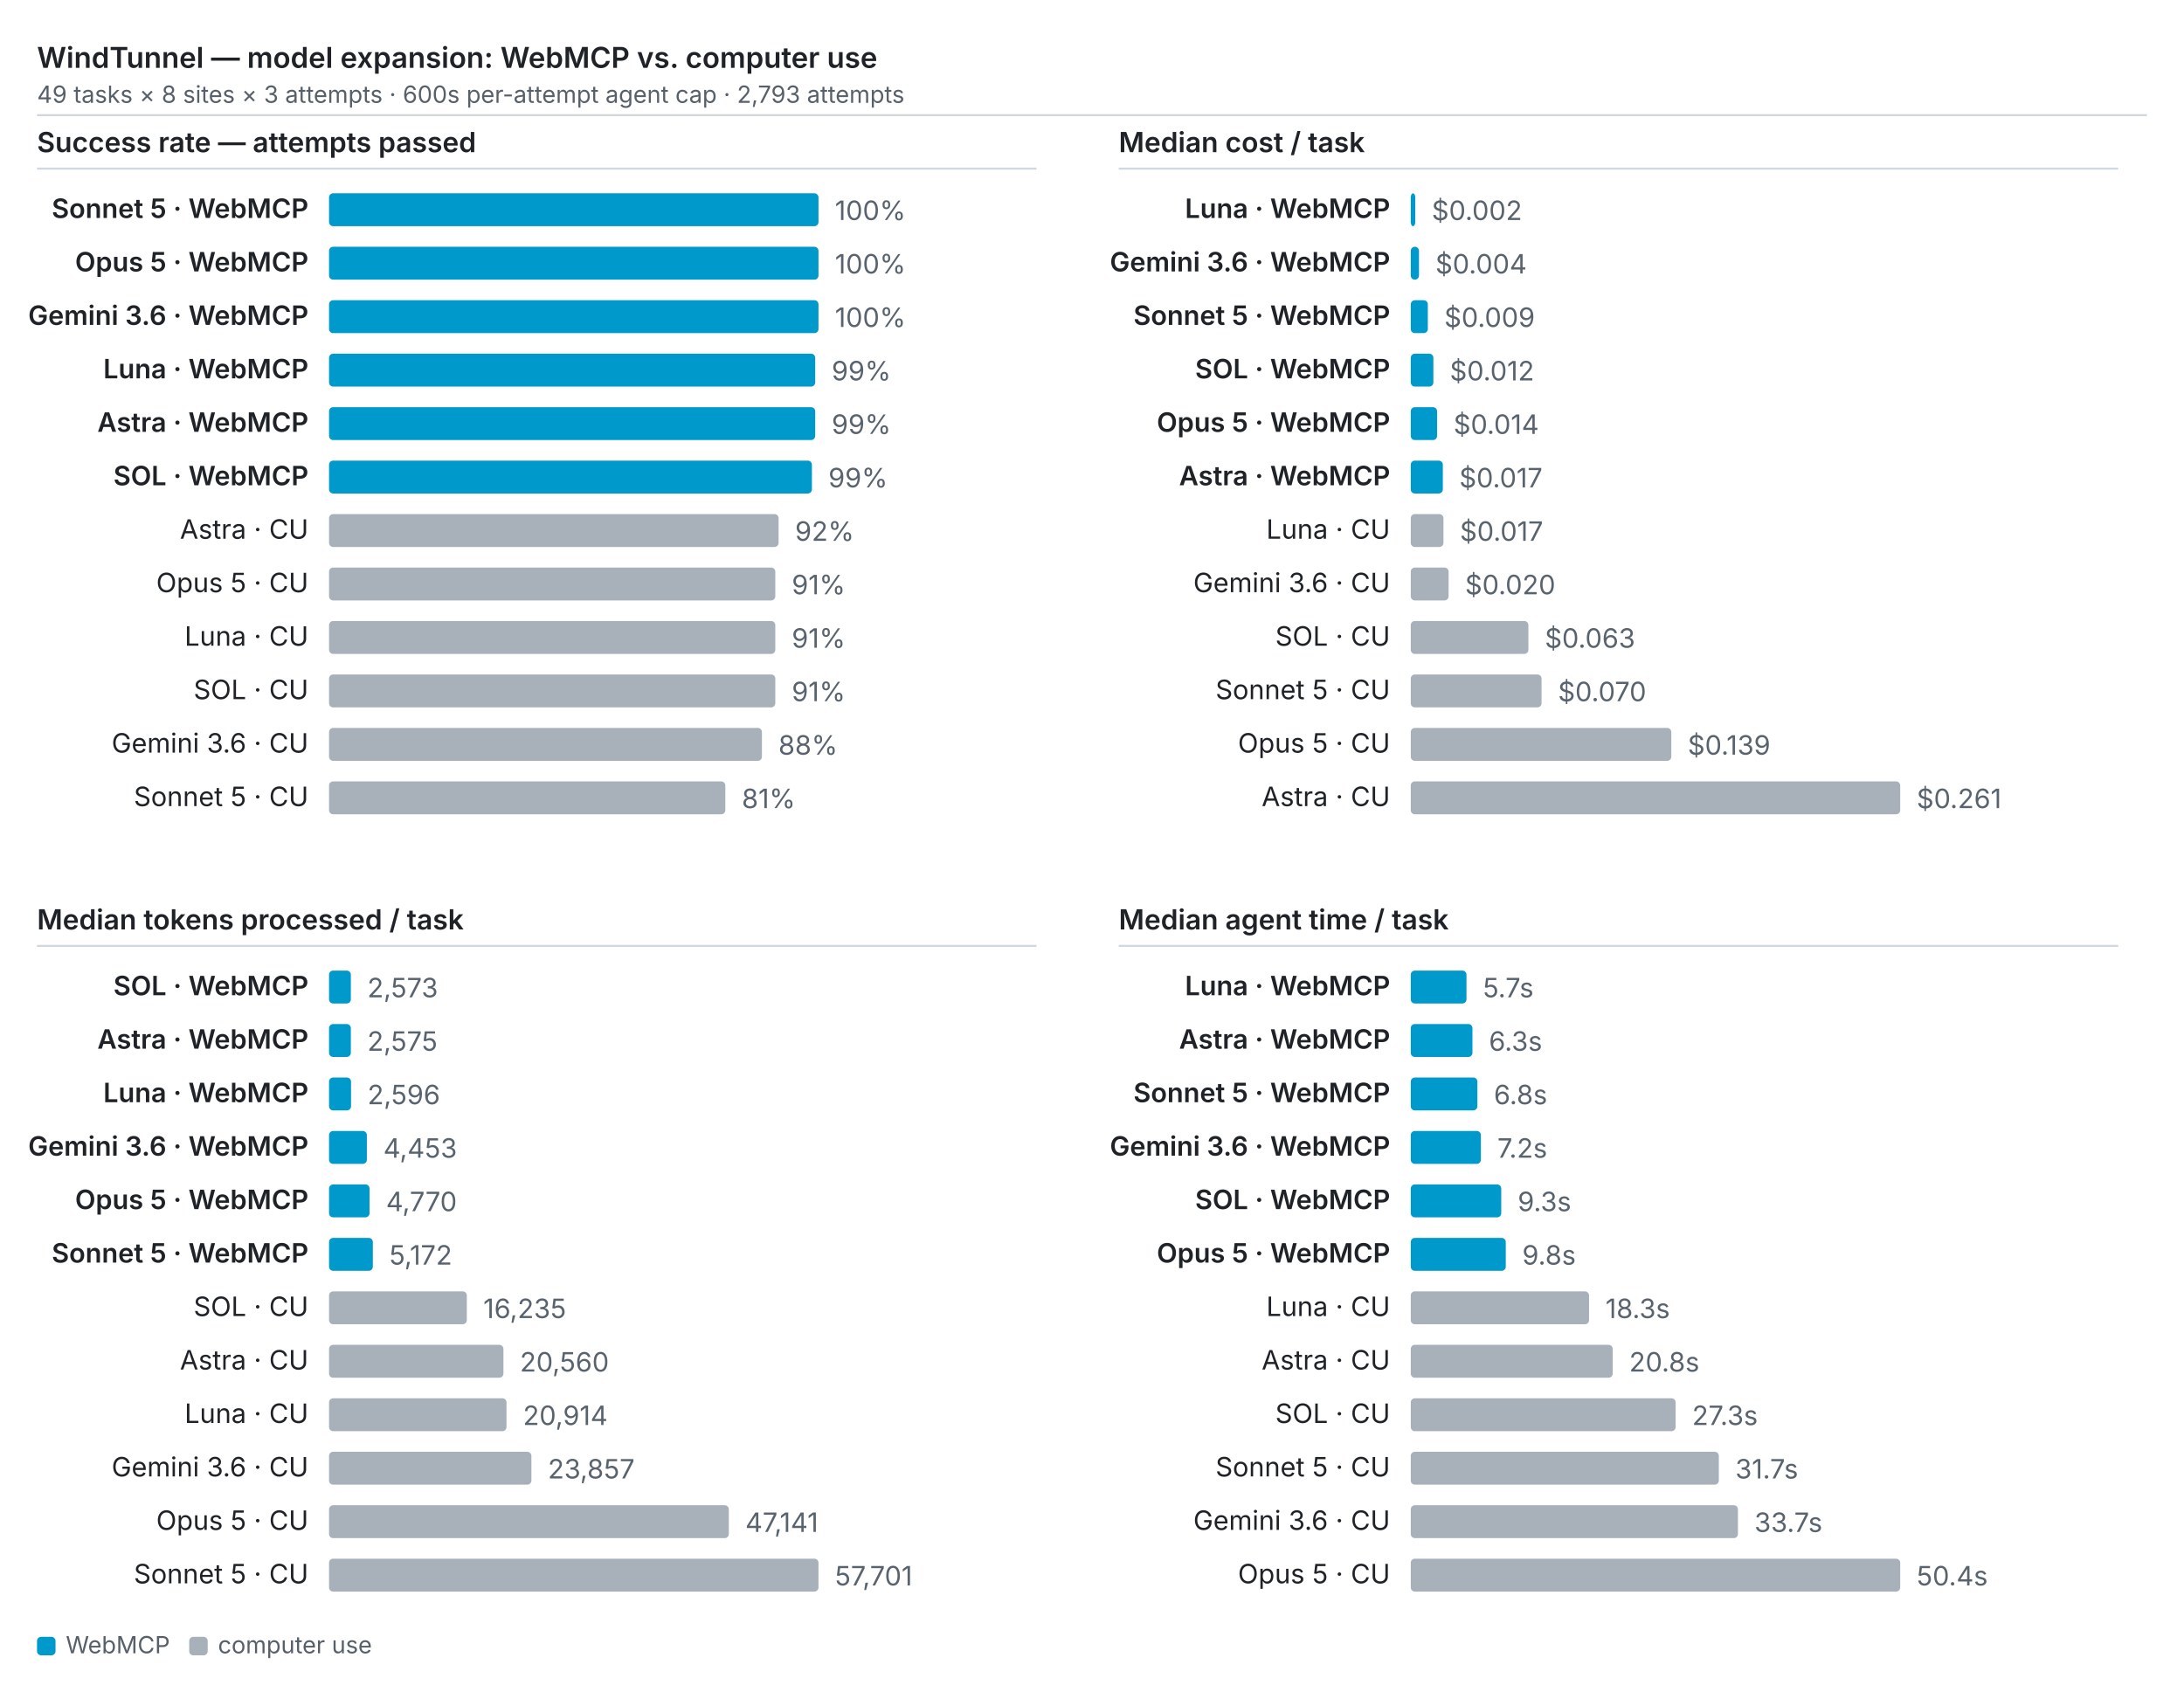
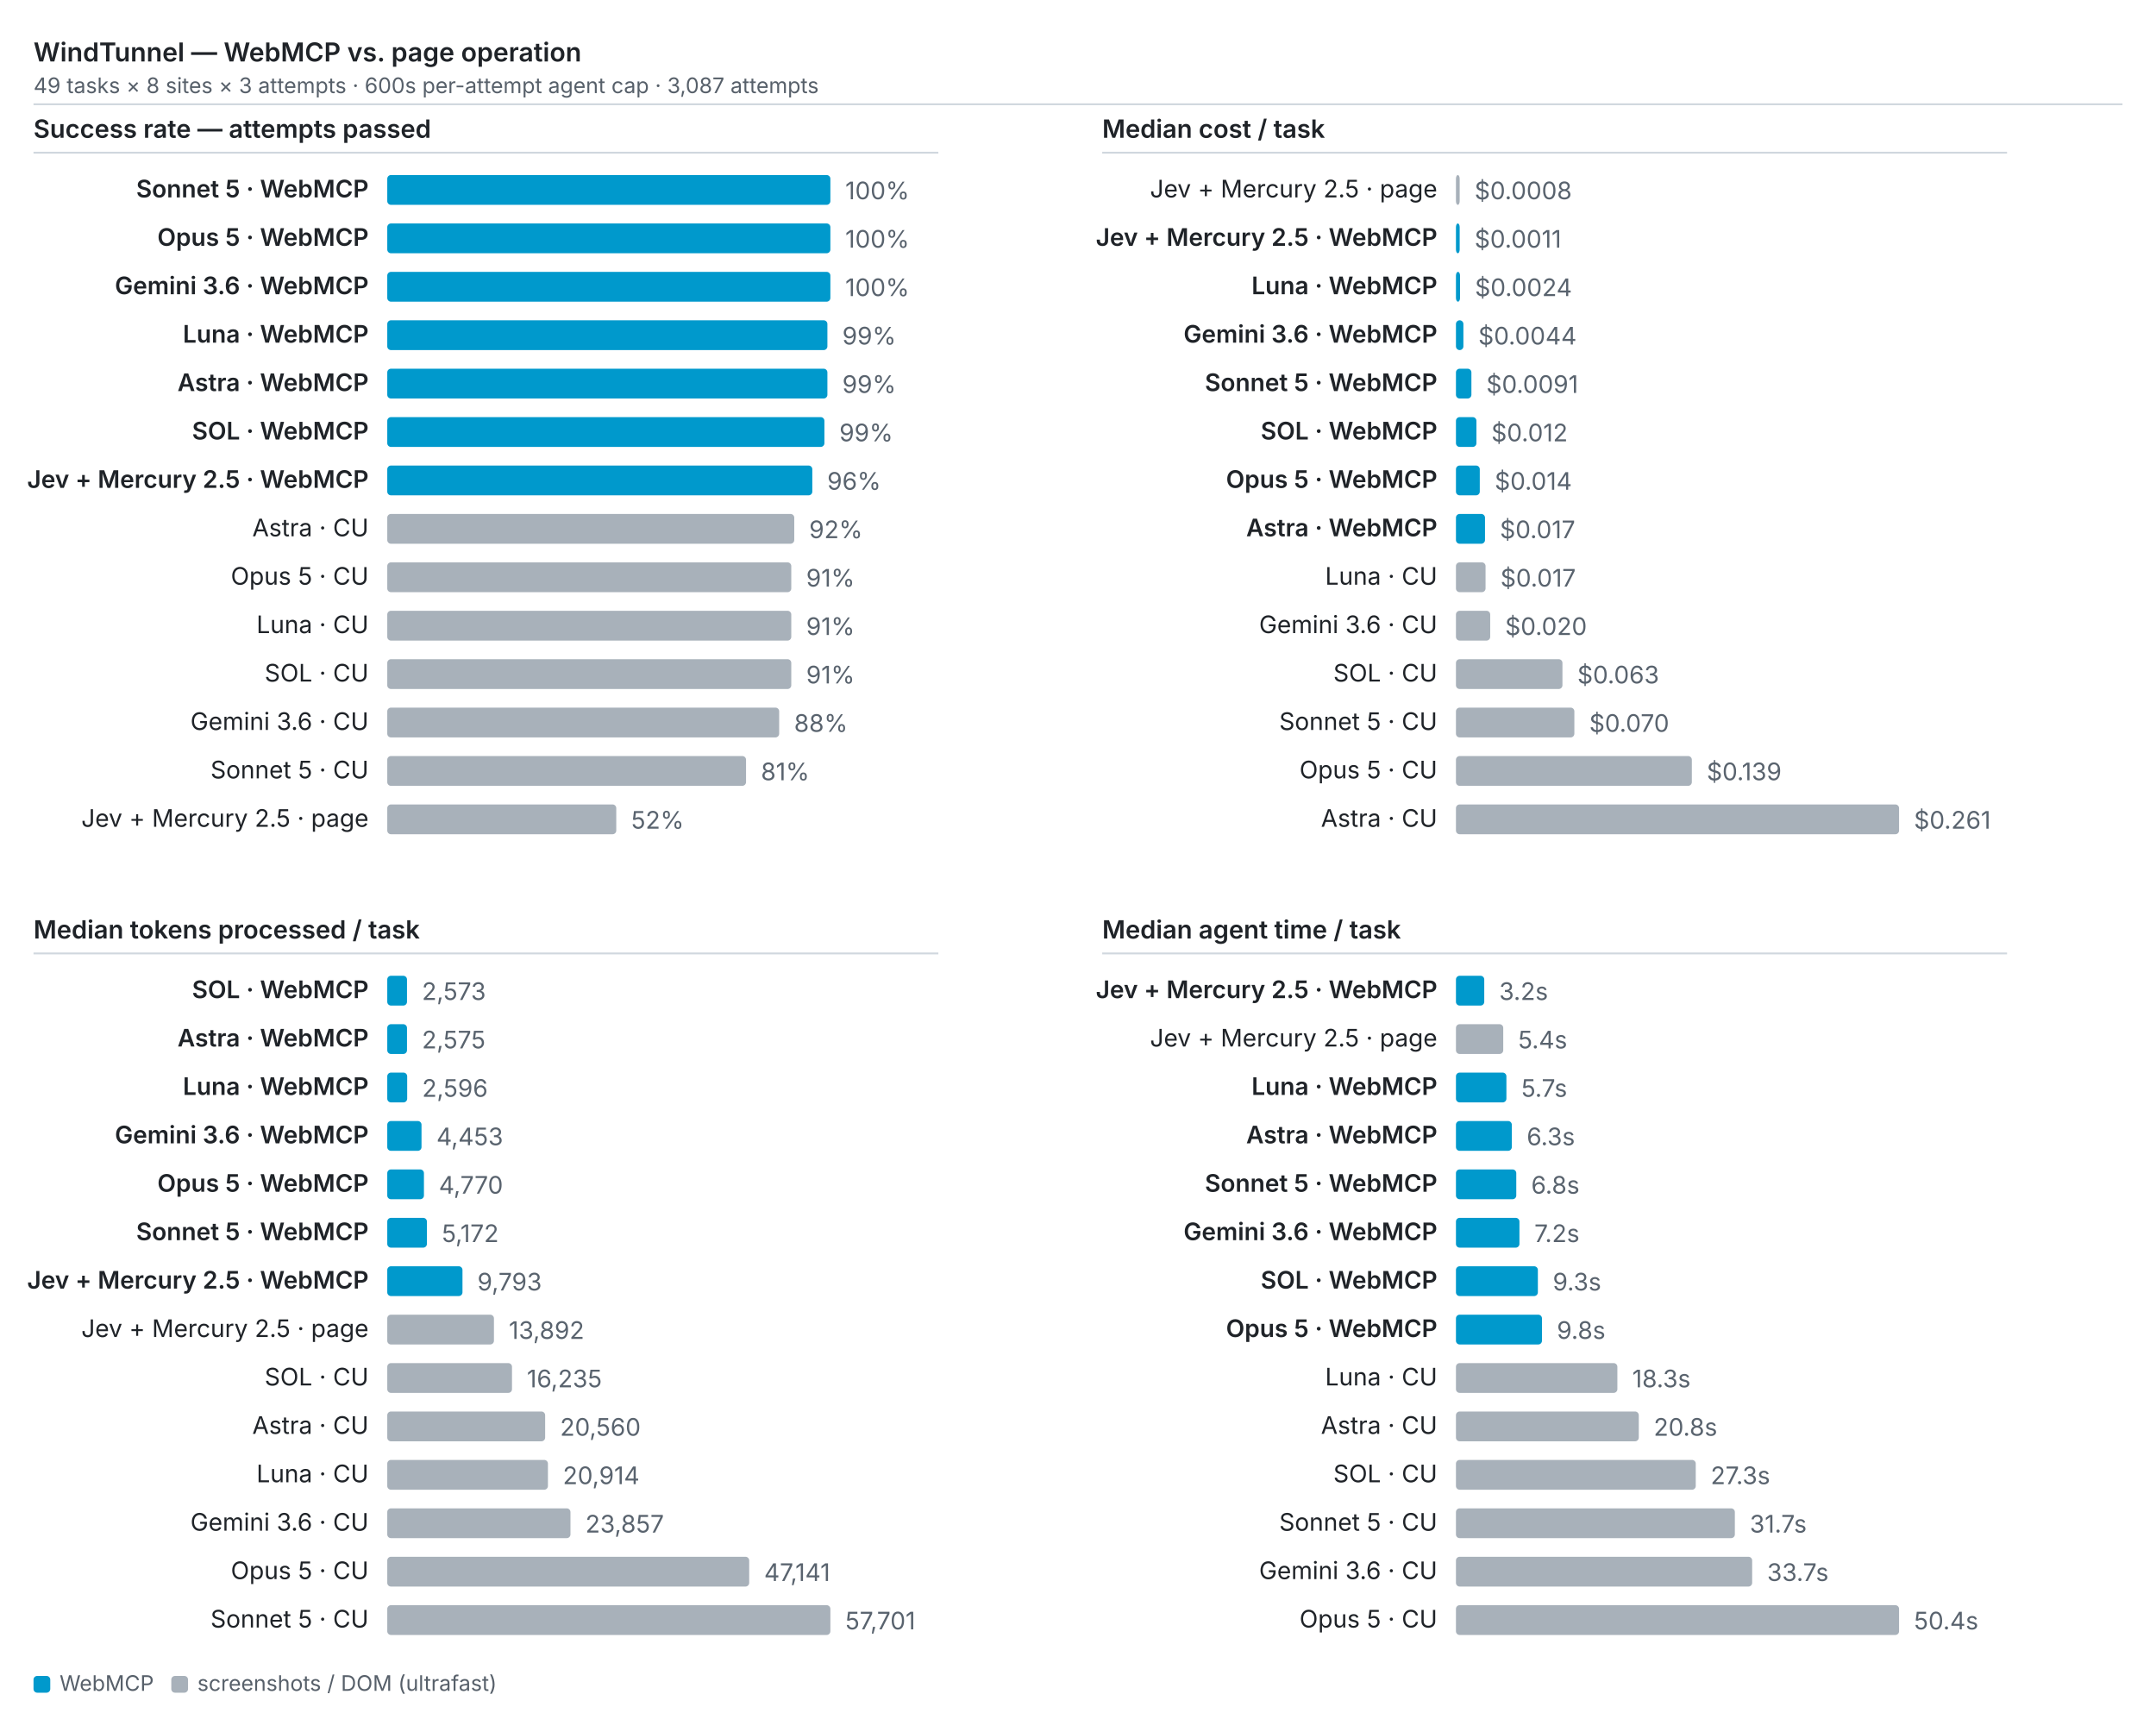
- <svg xmlns="http://www.w3.org/2000/svg" viewBox="0 0 1062 826" width="1062" height="826" font-family="system-ui,-apple-system,sans-serif" font-size="13">
-   <text x="18" y="33" font-size="14" font-weight="600" fill="#1f2328">WindTunnel — model expansion: WebMCP vs. computer use</text>
-   <text x="18" y="50" font-size="11.5" fill="#57606a">49 tasks × 8 sites × 3 attempts · 600s per-attempt agent cap · 2,793 attempts</text>
-   <line x1="18" y1="56" x2="1044" y2="56" stroke="#d0d7de" stroke-width="1" />
+ <svg xmlns="http://www.w3.org/2000/svg" viewBox="0 0 1158 930" width="1158" height="930" font-family="system-ui,-apple-system,sans-serif" font-size="13">
+   <text x="18" y="33" font-size="14" font-weight="600" fill="#1f2328">WindTunnel — WebMCP vs. page operation</text>
+   <text x="18" y="50" font-size="11.5" fill="#57606a">49 tasks × 8 sites × 3 attempts · 600s per-attempt agent cap · 3,087 attempts</text>
+   <line x1="18" y1="56" x2="1140" y2="56" stroke="#d0d7de" stroke-width="1" />
  <text x="18" y="74" font-size="13.5" font-weight="600" fill="#1f2328">Success rate — attempts passed</text>
  <line x1="18" y1="82" x2="504" y2="82" stroke="#d0d7de" stroke-width="1" />
-   <text x="150" y="106" text-anchor="end" font-weight="600" fill="#1f2328">Sonnet 5 · WebMCP</text>
-   <rect x="160" y="94" width="238.0" height="16" rx="2" fill="#0099cc" />
-   <text x="406.0" y="107" fill="#59636e" font-variant-numeric="tabular-nums">100%</text>
-   <text x="150" y="132" text-anchor="end" font-weight="600" fill="#1f2328">Opus 5 · WebMCP</text>
-   <rect x="160" y="120" width="238.0" height="16" rx="2" fill="#0099cc" />
-   <text x="406.0" y="133" fill="#59636e" font-variant-numeric="tabular-nums">100%</text>
-   <text x="150" y="158" text-anchor="end" font-weight="600" fill="#1f2328">Gemini 3.6 · WebMCP</text>
-   <rect x="160" y="146" width="238.0" height="16" rx="2" fill="#0099cc" />
-   <text x="406.0" y="159" fill="#59636e" font-variant-numeric="tabular-nums">100%</text>
-   <text x="150" y="184" text-anchor="end" font-weight="600" fill="#1f2328">Luna · WebMCP</text>
-   <rect x="160" y="172" width="236.4" height="16" rx="2" fill="#0099cc" />
-   <text x="404.4" y="185" fill="#59636e" font-variant-numeric="tabular-nums">99%</text>
-   <text x="150" y="210" text-anchor="end" font-weight="600" fill="#1f2328">Astra · WebMCP</text>
-   <rect x="160" y="198" width="236.4" height="16" rx="2" fill="#0099cc" />
-   <text x="404.4" y="211" fill="#59636e" font-variant-numeric="tabular-nums">99%</text>
-   <text x="150" y="236" text-anchor="end" font-weight="600" fill="#1f2328">SOL · WebMCP</text>
-   <rect x="160" y="224" width="234.8" height="16" rx="2" fill="#0099cc" />
-   <text x="402.8" y="237" fill="#59636e" font-variant-numeric="tabular-nums">99%</text>
-   <text x="150" y="262" text-anchor="end" font-weight="400" fill="#1f2328">Astra · CU</text>
-   <rect x="160" y="250" width="218.6" height="16" rx="2" fill="#a8b1ba" />
-   <text x="386.6" y="263" fill="#59636e" font-variant-numeric="tabular-nums">92%</text>
-   <text x="150" y="288" text-anchor="end" font-weight="400" fill="#1f2328">Opus 5 · CU</text>
-   <rect x="160" y="276" width="217.0" height="16" rx="2" fill="#a8b1ba" />
-   <text x="385.0" y="289" fill="#59636e" font-variant-numeric="tabular-nums">91%</text>
-   <text x="150" y="314" text-anchor="end" font-weight="400" fill="#1f2328">Luna · CU</text>
-   <rect x="160" y="302" width="217.0" height="16" rx="2" fill="#a8b1ba" />
-   <text x="385.0" y="315" fill="#59636e" font-variant-numeric="tabular-nums">91%</text>
-   <text x="150" y="340" text-anchor="end" font-weight="400" fill="#1f2328">SOL · CU</text>
-   <rect x="160" y="328" width="217.0" height="16" rx="2" fill="#a8b1ba" />
-   <text x="385.0" y="341" fill="#59636e" font-variant-numeric="tabular-nums">91%</text>
-   <text x="150" y="366" text-anchor="end" font-weight="400" fill="#1f2328">Gemini 3.6 · CU</text>
-   <rect x="160" y="354" width="210.5" height="16" rx="2" fill="#a8b1ba" />
-   <text x="378.5" y="367" fill="#59636e" font-variant-numeric="tabular-nums">88%</text>
-   <text x="150" y="392" text-anchor="end" font-weight="400" fill="#1f2328">Sonnet 5 · CU</text>
-   <rect x="160" y="380" width="192.7" height="16" rx="2" fill="#a8b1ba" />
-   <text x="360.7" y="393" fill="#59636e" font-variant-numeric="tabular-nums">81%</text>
-   <text x="544" y="74" font-size="13.5" font-weight="600" fill="#1f2328">Median cost / task</text>
-   <line x1="544" y1="82" x2="1030" y2="82" stroke="#d0d7de" stroke-width="1" />
-   <text x="676" y="106" text-anchor="end" font-weight="600" fill="#1f2328">Luna · WebMCP</text>
-   <rect x="686" y="94" width="2.2" height="16" rx="2" fill="#0099cc" />
-   <text x="696.2" y="107" fill="#59636e" font-variant-numeric="tabular-nums">$0.002</text>
-   <text x="676" y="132" text-anchor="end" font-weight="600" fill="#1f2328">Gemini 3.6 · WebMCP</text>
-   <rect x="686" y="120" width="4.0" height="16" rx="2" fill="#0099cc" />
-   <text x="698.0" y="133" fill="#59636e" font-variant-numeric="tabular-nums">$0.004</text>
-   <text x="676" y="158" text-anchor="end" font-weight="600" fill="#1f2328">Sonnet 5 · WebMCP</text>
-   <rect x="686" y="146" width="8.3" height="16" rx="2" fill="#0099cc" />
-   <text x="702.3" y="159" fill="#59636e" font-variant-numeric="tabular-nums">$0.009</text>
-   <text x="676" y="184" text-anchor="end" font-weight="600" fill="#1f2328">SOL · WebMCP</text>
-   <rect x="686" y="172" width="11.0" height="16" rx="2" fill="#0099cc" />
-   <text x="705.0" y="185" fill="#59636e" font-variant-numeric="tabular-nums">$0.012</text>
-   <text x="676" y="210" text-anchor="end" font-weight="600" fill="#1f2328">Opus 5 · WebMCP</text>
-   <rect x="686" y="198" width="12.8" height="16" rx="2" fill="#0099cc" />
-   <text x="706.8" y="211" fill="#59636e" font-variant-numeric="tabular-nums">$0.014</text>
-   <text x="676" y="236" text-anchor="end" font-weight="600" fill="#1f2328">Astra · WebMCP</text>
-   <rect x="686" y="224" width="15.6" height="16" rx="2" fill="#0099cc" />
-   <text x="709.6" y="237" fill="#59636e" font-variant-numeric="tabular-nums">$0.017</text>
-   <text x="676" y="262" text-anchor="end" font-weight="400" fill="#1f2328">Luna · CU</text>
-   <rect x="686" y="250" width="15.9" height="16" rx="2" fill="#a8b1ba" />
-   <text x="709.9" y="263" fill="#59636e" font-variant-numeric="tabular-nums">$0.017</text>
-   <text x="676" y="288" text-anchor="end" font-weight="400" fill="#1f2328">Gemini 3.6 · CU</text>
-   <rect x="686" y="276" width="18.4" height="16" rx="2" fill="#a8b1ba" />
-   <text x="712.4" y="289" fill="#59636e" font-variant-numeric="tabular-nums">$0.020</text>
-   <text x="676" y="314" text-anchor="end" font-weight="400" fill="#1f2328">SOL · CU</text>
-   <rect x="686" y="302" width="57.2" height="16" rx="2" fill="#a8b1ba" />
-   <text x="751.2" y="315" fill="#59636e" font-variant-numeric="tabular-nums">$0.063</text>
-   <text x="676" y="340" text-anchor="end" font-weight="400" fill="#1f2328">Sonnet 5 · CU</text>
-   <rect x="686" y="328" width="63.6" height="16" rx="2" fill="#a8b1ba" />
-   <text x="757.6" y="341" fill="#59636e" font-variant-numeric="tabular-nums">$0.070</text>
-   <text x="676" y="366" text-anchor="end" font-weight="400" fill="#1f2328">Opus 5 · CU</text>
-   <rect x="686" y="354" width="126.7" height="16" rx="2" fill="#a8b1ba" />
-   <text x="820.7" y="367" fill="#59636e" font-variant-numeric="tabular-nums">$0.139</text>
-   <text x="676" y="392" text-anchor="end" font-weight="400" fill="#1f2328">Astra · CU</text>
-   <rect x="686" y="380" width="238.0" height="16" rx="2" fill="#a8b1ba" />
-   <text x="932.0" y="393" fill="#59636e" font-variant-numeric="tabular-nums">$0.261</text>
-   <text x="18" y="452" font-size="13.5" font-weight="600" fill="#1f2328">Median tokens processed / task</text>
-   <line x1="18" y1="460" x2="504" y2="460" stroke="#d0d7de" stroke-width="1" />
-   <text x="150" y="484" text-anchor="end" font-weight="600" fill="#1f2328">SOL · WebMCP</text>
-   <rect x="160" y="472" width="10.6" height="16" rx="2" fill="#0099cc" />
-   <text x="178.6" y="485" fill="#59636e" font-variant-numeric="tabular-nums">2,573</text>
-   <text x="150" y="510" text-anchor="end" font-weight="600" fill="#1f2328">Astra · WebMCP</text>
-   <rect x="160" y="498" width="10.6" height="16" rx="2" fill="#0099cc" />
-   <text x="178.6" y="511" fill="#59636e" font-variant-numeric="tabular-nums">2,575</text>
-   <text x="150" y="536" text-anchor="end" font-weight="600" fill="#1f2328">Luna · WebMCP</text>
-   <rect x="160" y="524" width="10.7" height="16" rx="2" fill="#0099cc" />
-   <text x="178.7" y="537" fill="#59636e" font-variant-numeric="tabular-nums">2,596</text>
-   <text x="150" y="562" text-anchor="end" font-weight="600" fill="#1f2328">Gemini 3.6 · WebMCP</text>
-   <rect x="160" y="550" width="18.4" height="16" rx="2" fill="#0099cc" />
-   <text x="186.4" y="563" fill="#59636e" font-variant-numeric="tabular-nums">4,453</text>
-   <text x="150" y="588" text-anchor="end" font-weight="600" fill="#1f2328">Opus 5 · WebMCP</text>
-   <rect x="160" y="576" width="19.7" height="16" rx="2" fill="#0099cc" />
-   <text x="187.7" y="589" fill="#59636e" font-variant-numeric="tabular-nums">4,770</text>
-   <text x="150" y="614" text-anchor="end" font-weight="600" fill="#1f2328">Sonnet 5 · WebMCP</text>
-   <rect x="160" y="602" width="21.3" height="16" rx="2" fill="#0099cc" />
-   <text x="189.3" y="615" fill="#59636e" font-variant-numeric="tabular-nums">5,172</text>
-   <text x="150" y="640" text-anchor="end" font-weight="400" fill="#1f2328">SOL · CU</text>
-   <rect x="160" y="628" width="67.0" height="16" rx="2" fill="#a8b1ba" />
-   <text x="235.0" y="641" fill="#59636e" font-variant-numeric="tabular-nums">16,235</text>
-   <text x="150" y="666" text-anchor="end" font-weight="400" fill="#1f2328">Astra · CU</text>
-   <rect x="160" y="654" width="84.8" height="16" rx="2" fill="#a8b1ba" />
-   <text x="252.8" y="667" fill="#59636e" font-variant-numeric="tabular-nums">20,560</text>
-   <text x="150" y="692" text-anchor="end" font-weight="400" fill="#1f2328">Luna · CU</text>
-   <rect x="160" y="680" width="86.3" height="16" rx="2" fill="#a8b1ba" />
-   <text x="254.3" y="693" fill="#59636e" font-variant-numeric="tabular-nums">20,914</text>
-   <text x="150" y="718" text-anchor="end" font-weight="400" fill="#1f2328">Gemini 3.6 · CU</text>
-   <rect x="160" y="706" width="98.4" height="16" rx="2" fill="#a8b1ba" />
-   <text x="266.4" y="719" fill="#59636e" font-variant-numeric="tabular-nums">23,857</text>
-   <text x="150" y="744" text-anchor="end" font-weight="400" fill="#1f2328">Opus 5 · CU</text>
-   <rect x="160" y="732" width="194.4" height="16" rx="2" fill="#a8b1ba" />
-   <text x="362.4" y="745" fill="#59636e" font-variant-numeric="tabular-nums">47,141</text>
-   <text x="150" y="770" text-anchor="end" font-weight="400" fill="#1f2328">Sonnet 5 · CU</text>
-   <rect x="160" y="758" width="238.0" height="16" rx="2" fill="#a8b1ba" />
-   <text x="406.0" y="771" fill="#59636e" font-variant-numeric="tabular-nums">57,701</text>
-   <text x="544" y="452" font-size="13.5" font-weight="600" fill="#1f2328">Median agent time / task</text>
-   <line x1="544" y1="460" x2="1030" y2="460" stroke="#d0d7de" stroke-width="1" />
-   <text x="676" y="484" text-anchor="end" font-weight="600" fill="#1f2328">Luna · WebMCP</text>
-   <rect x="686" y="472" width="27.1" height="16" rx="2" fill="#0099cc" />
-   <text x="721.1" y="485" fill="#59636e" font-variant-numeric="tabular-nums">5.7s</text>
-   <text x="676" y="510" text-anchor="end" font-weight="600" fill="#1f2328">Astra · WebMCP</text>
-   <rect x="686" y="498" width="30.0" height="16" rx="2" fill="#0099cc" />
-   <text x="724.0" y="511" fill="#59636e" font-variant-numeric="tabular-nums">6.3s</text>
-   <text x="676" y="536" text-anchor="end" font-weight="600" fill="#1f2328">Sonnet 5 · WebMCP</text>
-   <rect x="686" y="524" width="32.4" height="16" rx="2" fill="#0099cc" />
-   <text x="726.4" y="537" fill="#59636e" font-variant-numeric="tabular-nums">6.8s</text>
-   <text x="676" y="562" text-anchor="end" font-weight="600" fill="#1f2328">Gemini 3.6 · WebMCP</text>
-   <rect x="686" y="550" width="34.1" height="16" rx="2" fill="#0099cc" />
-   <text x="728.1" y="563" fill="#59636e" font-variant-numeric="tabular-nums">7.2s</text>
-   <text x="676" y="588" text-anchor="end" font-weight="600" fill="#1f2328">SOL · WebMCP</text>
-   <rect x="686" y="576" width="44.0" height="16" rx="2" fill="#0099cc" />
-   <text x="738.0" y="589" fill="#59636e" font-variant-numeric="tabular-nums">9.3s</text>
-   <text x="676" y="614" text-anchor="end" font-weight="600" fill="#1f2328">Opus 5 · WebMCP</text>
-   <rect x="686" y="602" width="46.2" height="16" rx="2" fill="#0099cc" />
-   <text x="740.2" y="615" fill="#59636e" font-variant-numeric="tabular-nums">9.8s</text>
-   <text x="676" y="640" text-anchor="end" font-weight="400" fill="#1f2328">Luna · CU</text>
-   <rect x="686" y="628" width="86.7" height="16" rx="2" fill="#a8b1ba" />
-   <text x="780.7" y="641" fill="#59636e" font-variant-numeric="tabular-nums">18.3s</text>
-   <text x="676" y="666" text-anchor="end" font-weight="400" fill="#1f2328">Astra · CU</text>
-   <rect x="686" y="654" width="98.2" height="16" rx="2" fill="#a8b1ba" />
-   <text x="792.2" y="667" fill="#59636e" font-variant-numeric="tabular-nums">20.8s</text>
-   <text x="676" y="692" text-anchor="end" font-weight="400" fill="#1f2328">SOL · CU</text>
-   <rect x="686" y="680" width="128.8" height="16" rx="2" fill="#a8b1ba" />
-   <text x="822.8" y="693" fill="#59636e" font-variant-numeric="tabular-nums">27.3s</text>
-   <text x="676" y="718" text-anchor="end" font-weight="400" fill="#1f2328">Sonnet 5 · CU</text>
-   <rect x="686" y="706" width="149.8" height="16" rx="2" fill="#a8b1ba" />
-   <text x="843.8" y="719" fill="#59636e" font-variant-numeric="tabular-nums">31.7s</text>
-   <text x="676" y="744" text-anchor="end" font-weight="400" fill="#1f2328">Gemini 3.6 · CU</text>
-   <rect x="686" y="732" width="159.1" height="16" rx="2" fill="#a8b1ba" />
-   <text x="853.1" y="745" fill="#59636e" font-variant-numeric="tabular-nums">33.7s</text>
-   <text x="676" y="770" text-anchor="end" font-weight="400" fill="#1f2328">Opus 5 · CU</text>
-   <rect x="686" y="758" width="238.0" height="16" rx="2" fill="#a8b1ba" />
-   <text x="932.0" y="771" fill="#59636e" font-variant-numeric="tabular-nums">50.4s</text>
-   <rect x="18" y="796" width="9" height="9" rx="2" fill="#0099cc" />
-   <text x="32" y="804" font-size="11.5" fill="#57606a">WebMCP</text>
-   <rect x="92" y="796" width="9" height="9" rx="2" fill="#a8b1ba" />
-   <text x="106" y="804" font-size="11.5" fill="#57606a">computer use</text>
+   <text x="198" y="106" text-anchor="end" font-weight="600" fill="#1f2328">Sonnet 5 · WebMCP</text>
+   <rect x="208" y="94" width="238.0" height="16" rx="2" fill="#0099cc" />
+   <text x="454.0" y="107" fill="#59636e" font-variant-numeric="tabular-nums">100%</text>
+   <text x="198" y="132" text-anchor="end" font-weight="600" fill="#1f2328">Opus 5 · WebMCP</text>
+   <rect x="208" y="120" width="238.0" height="16" rx="2" fill="#0099cc" />
+   <text x="454.0" y="133" fill="#59636e" font-variant-numeric="tabular-nums">100%</text>
+   <text x="198" y="158" text-anchor="end" font-weight="600" fill="#1f2328">Gemini 3.6 · WebMCP</text>
+   <rect x="208" y="146" width="238.0" height="16" rx="2" fill="#0099cc" />
+   <text x="454.0" y="159" fill="#59636e" font-variant-numeric="tabular-nums">100%</text>
+   <text x="198" y="184" text-anchor="end" font-weight="600" fill="#1f2328">Luna · WebMCP</text>
+   <rect x="208" y="172" width="236.4" height="16" rx="2" fill="#0099cc" />
+   <text x="452.4" y="185" fill="#59636e" font-variant-numeric="tabular-nums">99%</text>
+   <text x="198" y="210" text-anchor="end" font-weight="600" fill="#1f2328">Astra · WebMCP</text>
+   <rect x="208" y="198" width="236.4" height="16" rx="2" fill="#0099cc" />
+   <text x="452.4" y="211" fill="#59636e" font-variant-numeric="tabular-nums">99%</text>
+   <text x="198" y="236" text-anchor="end" font-weight="600" fill="#1f2328">SOL · WebMCP</text>
+   <rect x="208" y="224" width="234.8" height="16" rx="2" fill="#0099cc" />
+   <text x="450.8" y="237" fill="#59636e" font-variant-numeric="tabular-nums">99%</text>
+   <text x="198" y="262" text-anchor="end" font-weight="600" fill="#1f2328">Jev + Mercury 2.5 · WebMCP</text>
+   <rect x="208" y="250" width="228.3" height="16" rx="2" fill="#0099cc" />
+   <text x="444.3" y="263" fill="#59636e" font-variant-numeric="tabular-nums">96%</text>
+   <text x="198" y="288" text-anchor="end" font-weight="400" fill="#1f2328">Astra · CU</text>
+   <rect x="208" y="276" width="218.6" height="16" rx="2" fill="#a8b1ba" />
+   <text x="434.6" y="289" fill="#59636e" font-variant-numeric="tabular-nums">92%</text>
+   <text x="198" y="314" text-anchor="end" font-weight="400" fill="#1f2328">Opus 5 · CU</text>
+   <rect x="208" y="302" width="217.0" height="16" rx="2" fill="#a8b1ba" />
+   <text x="433.0" y="315" fill="#59636e" font-variant-numeric="tabular-nums">91%</text>
+   <text x="198" y="340" text-anchor="end" font-weight="400" fill="#1f2328">Luna · CU</text>
+   <rect x="208" y="328" width="217.0" height="16" rx="2" fill="#a8b1ba" />
+   <text x="433.0" y="341" fill="#59636e" font-variant-numeric="tabular-nums">91%</text>
+   <text x="198" y="366" text-anchor="end" font-weight="400" fill="#1f2328">SOL · CU</text>
+   <rect x="208" y="354" width="217.0" height="16" rx="2" fill="#a8b1ba" />
+   <text x="433.0" y="367" fill="#59636e" font-variant-numeric="tabular-nums">91%</text>
+   <text x="198" y="392" text-anchor="end" font-weight="400" fill="#1f2328">Gemini 3.6 · CU</text>
+   <rect x="208" y="380" width="210.5" height="16" rx="2" fill="#a8b1ba" />
+   <text x="426.5" y="393" fill="#59636e" font-variant-numeric="tabular-nums">88%</text>
+   <text x="198" y="418" text-anchor="end" font-weight="400" fill="#1f2328">Sonnet 5 · CU</text>
+   <rect x="208" y="406" width="192.7" height="16" rx="2" fill="#a8b1ba" />
+   <text x="408.7" y="419" fill="#59636e" font-variant-numeric="tabular-nums">81%</text>
+   <text x="198" y="444" text-anchor="end" font-weight="400" fill="#1f2328">Jev + Mercury 2.5 · page</text>
+   <rect x="208" y="432" width="123.0" height="16" rx="2" fill="#a8b1ba" />
+   <text x="339.0" y="445" fill="#59636e" font-variant-numeric="tabular-nums">52%</text>
+   <text x="592" y="74" font-size="13.5" font-weight="600" fill="#1f2328">Median cost / task</text>
+   <line x1="592" y1="82" x2="1078" y2="82" stroke="#d0d7de" stroke-width="1" />
+   <text x="772" y="106" text-anchor="end" font-weight="400" fill="#1f2328">Jev + Mercury 2.5 · page</text>
+   <rect x="782" y="94" width="2.0" height="16" rx="2" fill="#a8b1ba" />
+   <text x="792.0" y="107" fill="#59636e" font-variant-numeric="tabular-nums">$0.0008</text>
+   <text x="772" y="132" text-anchor="end" font-weight="600" fill="#1f2328">Jev + Mercury 2.5 · WebMCP</text>
+   <rect x="782" y="120" width="2.0" height="16" rx="2" fill="#0099cc" />
+   <text x="792.0" y="133" fill="#59636e" font-variant-numeric="tabular-nums">$0.0011</text>
+   <text x="772" y="158" text-anchor="end" font-weight="600" fill="#1f2328">Luna · WebMCP</text>
+   <rect x="782" y="146" width="2.2" height="16" rx="2" fill="#0099cc" />
+   <text x="792.2" y="159" fill="#59636e" font-variant-numeric="tabular-nums">$0.0024</text>
+   <text x="772" y="184" text-anchor="end" font-weight="600" fill="#1f2328">Gemini 3.6 · WebMCP</text>
+   <rect x="782" y="172" width="4.0" height="16" rx="2" fill="#0099cc" />
+   <text x="794.0" y="185" fill="#59636e" font-variant-numeric="tabular-nums">$0.0044</text>
+   <text x="772" y="210" text-anchor="end" font-weight="600" fill="#1f2328">Sonnet 5 · WebMCP</text>
+   <rect x="782" y="198" width="8.3" height="16" rx="2" fill="#0099cc" />
+   <text x="798.3" y="211" fill="#59636e" font-variant-numeric="tabular-nums">$0.0091</text>
+   <text x="772" y="236" text-anchor="end" font-weight="600" fill="#1f2328">SOL · WebMCP</text>
+   <rect x="782" y="224" width="11.0" height="16" rx="2" fill="#0099cc" />
+   <text x="801.0" y="237" fill="#59636e" font-variant-numeric="tabular-nums">$0.012</text>
+   <text x="772" y="262" text-anchor="end" font-weight="600" fill="#1f2328">Opus 5 · WebMCP</text>
+   <rect x="782" y="250" width="12.8" height="16" rx="2" fill="#0099cc" />
+   <text x="802.8" y="263" fill="#59636e" font-variant-numeric="tabular-nums">$0.014</text>
+   <text x="772" y="288" text-anchor="end" font-weight="600" fill="#1f2328">Astra · WebMCP</text>
+   <rect x="782" y="276" width="15.6" height="16" rx="2" fill="#0099cc" />
+   <text x="805.6" y="289" fill="#59636e" font-variant-numeric="tabular-nums">$0.017</text>
+   <text x="772" y="314" text-anchor="end" font-weight="400" fill="#1f2328">Luna · CU</text>
+   <rect x="782" y="302" width="15.9" height="16" rx="2" fill="#a8b1ba" />
+   <text x="805.9" y="315" fill="#59636e" font-variant-numeric="tabular-nums">$0.017</text>
+   <text x="772" y="340" text-anchor="end" font-weight="400" fill="#1f2328">Gemini 3.6 · CU</text>
+   <rect x="782" y="328" width="18.4" height="16" rx="2" fill="#a8b1ba" />
+   <text x="808.4" y="341" fill="#59636e" font-variant-numeric="tabular-nums">$0.020</text>
+   <text x="772" y="366" text-anchor="end" font-weight="400" fill="#1f2328">SOL · CU</text>
+   <rect x="782" y="354" width="57.2" height="16" rx="2" fill="#a8b1ba" />
+   <text x="847.2" y="367" fill="#59636e" font-variant-numeric="tabular-nums">$0.063</text>
+   <text x="772" y="392" text-anchor="end" font-weight="400" fill="#1f2328">Sonnet 5 · CU</text>
+   <rect x="782" y="380" width="63.6" height="16" rx="2" fill="#a8b1ba" />
+   <text x="853.6" y="393" fill="#59636e" font-variant-numeric="tabular-nums">$0.070</text>
+   <text x="772" y="418" text-anchor="end" font-weight="400" fill="#1f2328">Opus 5 · CU</text>
+   <rect x="782" y="406" width="126.7" height="16" rx="2" fill="#a8b1ba" />
+   <text x="916.7" y="419" fill="#59636e" font-variant-numeric="tabular-nums">$0.139</text>
+   <text x="772" y="444" text-anchor="end" font-weight="400" fill="#1f2328">Astra · CU</text>
+   <rect x="782" y="432" width="238.0" height="16" rx="2" fill="#a8b1ba" />
+   <text x="1028.0" y="445" fill="#59636e" font-variant-numeric="tabular-nums">$0.261</text>
+   <text x="18" y="504" font-size="13.5" font-weight="600" fill="#1f2328">Median tokens processed / task</text>
+   <line x1="18" y1="512" x2="504" y2="512" stroke="#d0d7de" stroke-width="1" />
+   <text x="198" y="536" text-anchor="end" font-weight="600" fill="#1f2328">SOL · WebMCP</text>
+   <rect x="208" y="524" width="10.6" height="16" rx="2" fill="#0099cc" />
+   <text x="226.6" y="537" fill="#59636e" font-variant-numeric="tabular-nums">2,573</text>
+   <text x="198" y="562" text-anchor="end" font-weight="600" fill="#1f2328">Astra · WebMCP</text>
+   <rect x="208" y="550" width="10.6" height="16" rx="2" fill="#0099cc" />
+   <text x="226.6" y="563" fill="#59636e" font-variant-numeric="tabular-nums">2,575</text>
+   <text x="198" y="588" text-anchor="end" font-weight="600" fill="#1f2328">Luna · WebMCP</text>
+   <rect x="208" y="576" width="10.7" height="16" rx="2" fill="#0099cc" />
+   <text x="226.7" y="589" fill="#59636e" font-variant-numeric="tabular-nums">2,596</text>
+   <text x="198" y="614" text-anchor="end" font-weight="600" fill="#1f2328">Gemini 3.6 · WebMCP</text>
+   <rect x="208" y="602" width="18.4" height="16" rx="2" fill="#0099cc" />
+   <text x="234.4" y="615" fill="#59636e" font-variant-numeric="tabular-nums">4,453</text>
+   <text x="198" y="640" text-anchor="end" font-weight="600" fill="#1f2328">Opus 5 · WebMCP</text>
+   <rect x="208" y="628" width="19.7" height="16" rx="2" fill="#0099cc" />
+   <text x="235.7" y="641" fill="#59636e" font-variant-numeric="tabular-nums">4,770</text>
+   <text x="198" y="666" text-anchor="end" font-weight="600" fill="#1f2328">Sonnet 5 · WebMCP</text>
+   <rect x="208" y="654" width="21.3" height="16" rx="2" fill="#0099cc" />
+   <text x="237.3" y="667" fill="#59636e" font-variant-numeric="tabular-nums">5,172</text>
+   <text x="198" y="692" text-anchor="end" font-weight="600" fill="#1f2328">Jev + Mercury 2.5 · WebMCP</text>
+   <rect x="208" y="680" width="40.4" height="16" rx="2" fill="#0099cc" />
+   <text x="256.4" y="693" fill="#59636e" font-variant-numeric="tabular-nums">9,793</text>
+   <text x="198" y="718" text-anchor="end" font-weight="400" fill="#1f2328">Jev + Mercury 2.5 · page</text>
+   <rect x="208" y="706" width="57.3" height="16" rx="2" fill="#a8b1ba" />
+   <text x="273.3" y="719" fill="#59636e" font-variant-numeric="tabular-nums">13,892</text>
+   <text x="198" y="744" text-anchor="end" font-weight="400" fill="#1f2328">SOL · CU</text>
+   <rect x="208" y="732" width="67.0" height="16" rx="2" fill="#a8b1ba" />
+   <text x="283.0" y="745" fill="#59636e" font-variant-numeric="tabular-nums">16,235</text>
+   <text x="198" y="770" text-anchor="end" font-weight="400" fill="#1f2328">Astra · CU</text>
+   <rect x="208" y="758" width="84.8" height="16" rx="2" fill="#a8b1ba" />
+   <text x="300.8" y="771" fill="#59636e" font-variant-numeric="tabular-nums">20,560</text>
+   <text x="198" y="796" text-anchor="end" font-weight="400" fill="#1f2328">Luna · CU</text>
+   <rect x="208" y="784" width="86.3" height="16" rx="2" fill="#a8b1ba" />
+   <text x="302.3" y="797" fill="#59636e" font-variant-numeric="tabular-nums">20,914</text>
+   <text x="198" y="822" text-anchor="end" font-weight="400" fill="#1f2328">Gemini 3.6 · CU</text>
+   <rect x="208" y="810" width="98.4" height="16" rx="2" fill="#a8b1ba" />
+   <text x="314.4" y="823" fill="#59636e" font-variant-numeric="tabular-nums">23,857</text>
+   <text x="198" y="848" text-anchor="end" font-weight="400" fill="#1f2328">Opus 5 · CU</text>
+   <rect x="208" y="836" width="194.4" height="16" rx="2" fill="#a8b1ba" />
+   <text x="410.4" y="849" fill="#59636e" font-variant-numeric="tabular-nums">47,141</text>
+   <text x="198" y="874" text-anchor="end" font-weight="400" fill="#1f2328">Sonnet 5 · CU</text>
+   <rect x="208" y="862" width="238.0" height="16" rx="2" fill="#a8b1ba" />
+   <text x="454.0" y="875" fill="#59636e" font-variant-numeric="tabular-nums">57,701</text>
+   <text x="592" y="504" font-size="13.5" font-weight="600" fill="#1f2328">Median agent time / task</text>
+   <line x1="592" y1="512" x2="1078" y2="512" stroke="#d0d7de" stroke-width="1" />
+   <text x="772" y="536" text-anchor="end" font-weight="600" fill="#1f2328">Jev + Mercury 2.5 · WebMCP</text>
+   <rect x="782" y="524" width="15.2" height="16" rx="2" fill="#0099cc" />
+   <text x="805.2" y="537" fill="#59636e" font-variant-numeric="tabular-nums">3.2s</text>
+   <text x="772" y="562" text-anchor="end" font-weight="400" fill="#1f2328">Jev + Mercury 2.5 · page</text>
+   <rect x="782" y="550" width="25.4" height="16" rx="2" fill="#a8b1ba" />
+   <text x="815.4" y="563" fill="#59636e" font-variant-numeric="tabular-nums">5.4s</text>
+   <text x="772" y="588" text-anchor="end" font-weight="600" fill="#1f2328">Luna · WebMCP</text>
+   <rect x="782" y="576" width="27.1" height="16" rx="2" fill="#0099cc" />
+   <text x="817.1" y="589" fill="#59636e" font-variant-numeric="tabular-nums">5.7s</text>
+   <text x="772" y="614" text-anchor="end" font-weight="600" fill="#1f2328">Astra · WebMCP</text>
+   <rect x="782" y="602" width="30.0" height="16" rx="2" fill="#0099cc" />
+   <text x="820.0" y="615" fill="#59636e" font-variant-numeric="tabular-nums">6.3s</text>
+   <text x="772" y="640" text-anchor="end" font-weight="600" fill="#1f2328">Sonnet 5 · WebMCP</text>
+   <rect x="782" y="628" width="32.4" height="16" rx="2" fill="#0099cc" />
+   <text x="822.4" y="641" fill="#59636e" font-variant-numeric="tabular-nums">6.8s</text>
+   <text x="772" y="666" text-anchor="end" font-weight="600" fill="#1f2328">Gemini 3.6 · WebMCP</text>
+   <rect x="782" y="654" width="34.1" height="16" rx="2" fill="#0099cc" />
+   <text x="824.1" y="667" fill="#59636e" font-variant-numeric="tabular-nums">7.2s</text>
+   <text x="772" y="692" text-anchor="end" font-weight="600" fill="#1f2328">SOL · WebMCP</text>
+   <rect x="782" y="680" width="44.0" height="16" rx="2" fill="#0099cc" />
+   <text x="834.0" y="693" fill="#59636e" font-variant-numeric="tabular-nums">9.3s</text>
+   <text x="772" y="718" text-anchor="end" font-weight="600" fill="#1f2328">Opus 5 · WebMCP</text>
+   <rect x="782" y="706" width="46.2" height="16" rx="2" fill="#0099cc" />
+   <text x="836.2" y="719" fill="#59636e" font-variant-numeric="tabular-nums">9.8s</text>
+   <text x="772" y="744" text-anchor="end" font-weight="400" fill="#1f2328">Luna · CU</text>
+   <rect x="782" y="732" width="86.7" height="16" rx="2" fill="#a8b1ba" />
+   <text x="876.7" y="745" fill="#59636e" font-variant-numeric="tabular-nums">18.3s</text>
+   <text x="772" y="770" text-anchor="end" font-weight="400" fill="#1f2328">Astra · CU</text>
+   <rect x="782" y="758" width="98.2" height="16" rx="2" fill="#a8b1ba" />
+   <text x="888.2" y="771" fill="#59636e" font-variant-numeric="tabular-nums">20.8s</text>
+   <text x="772" y="796" text-anchor="end" font-weight="400" fill="#1f2328">SOL · CU</text>
+   <rect x="782" y="784" width="128.8" height="16" rx="2" fill="#a8b1ba" />
+   <text x="918.8" y="797" fill="#59636e" font-variant-numeric="tabular-nums">27.3s</text>
+   <text x="772" y="822" text-anchor="end" font-weight="400" fill="#1f2328">Sonnet 5 · CU</text>
+   <rect x="782" y="810" width="149.8" height="16" rx="2" fill="#a8b1ba" />
+   <text x="939.8" y="823" fill="#59636e" font-variant-numeric="tabular-nums">31.7s</text>
+   <text x="772" y="848" text-anchor="end" font-weight="400" fill="#1f2328">Gemini 3.6 · CU</text>
+   <rect x="782" y="836" width="159.1" height="16" rx="2" fill="#a8b1ba" />
+   <text x="949.1" y="849" fill="#59636e" font-variant-numeric="tabular-nums">33.7s</text>
+   <text x="772" y="874" text-anchor="end" font-weight="400" fill="#1f2328">Opus 5 · CU</text>
+   <rect x="782" y="862" width="238.0" height="16" rx="2" fill="#a8b1ba" />
+   <text x="1028.0" y="875" fill="#59636e" font-variant-numeric="tabular-nums">50.4s</text>
+   <rect x="18" y="900" width="9" height="9" rx="2" fill="#0099cc" />
+   <text x="32" y="908" font-size="11.5" fill="#57606a">WebMCP</text>
+   <rect x="92" y="900" width="9" height="9" rx="2" fill="#a8b1ba" />
+   <text x="106" y="908" font-size="11.5" fill="#57606a">screenshots / DOM (ultrafast)</text>
</svg>
